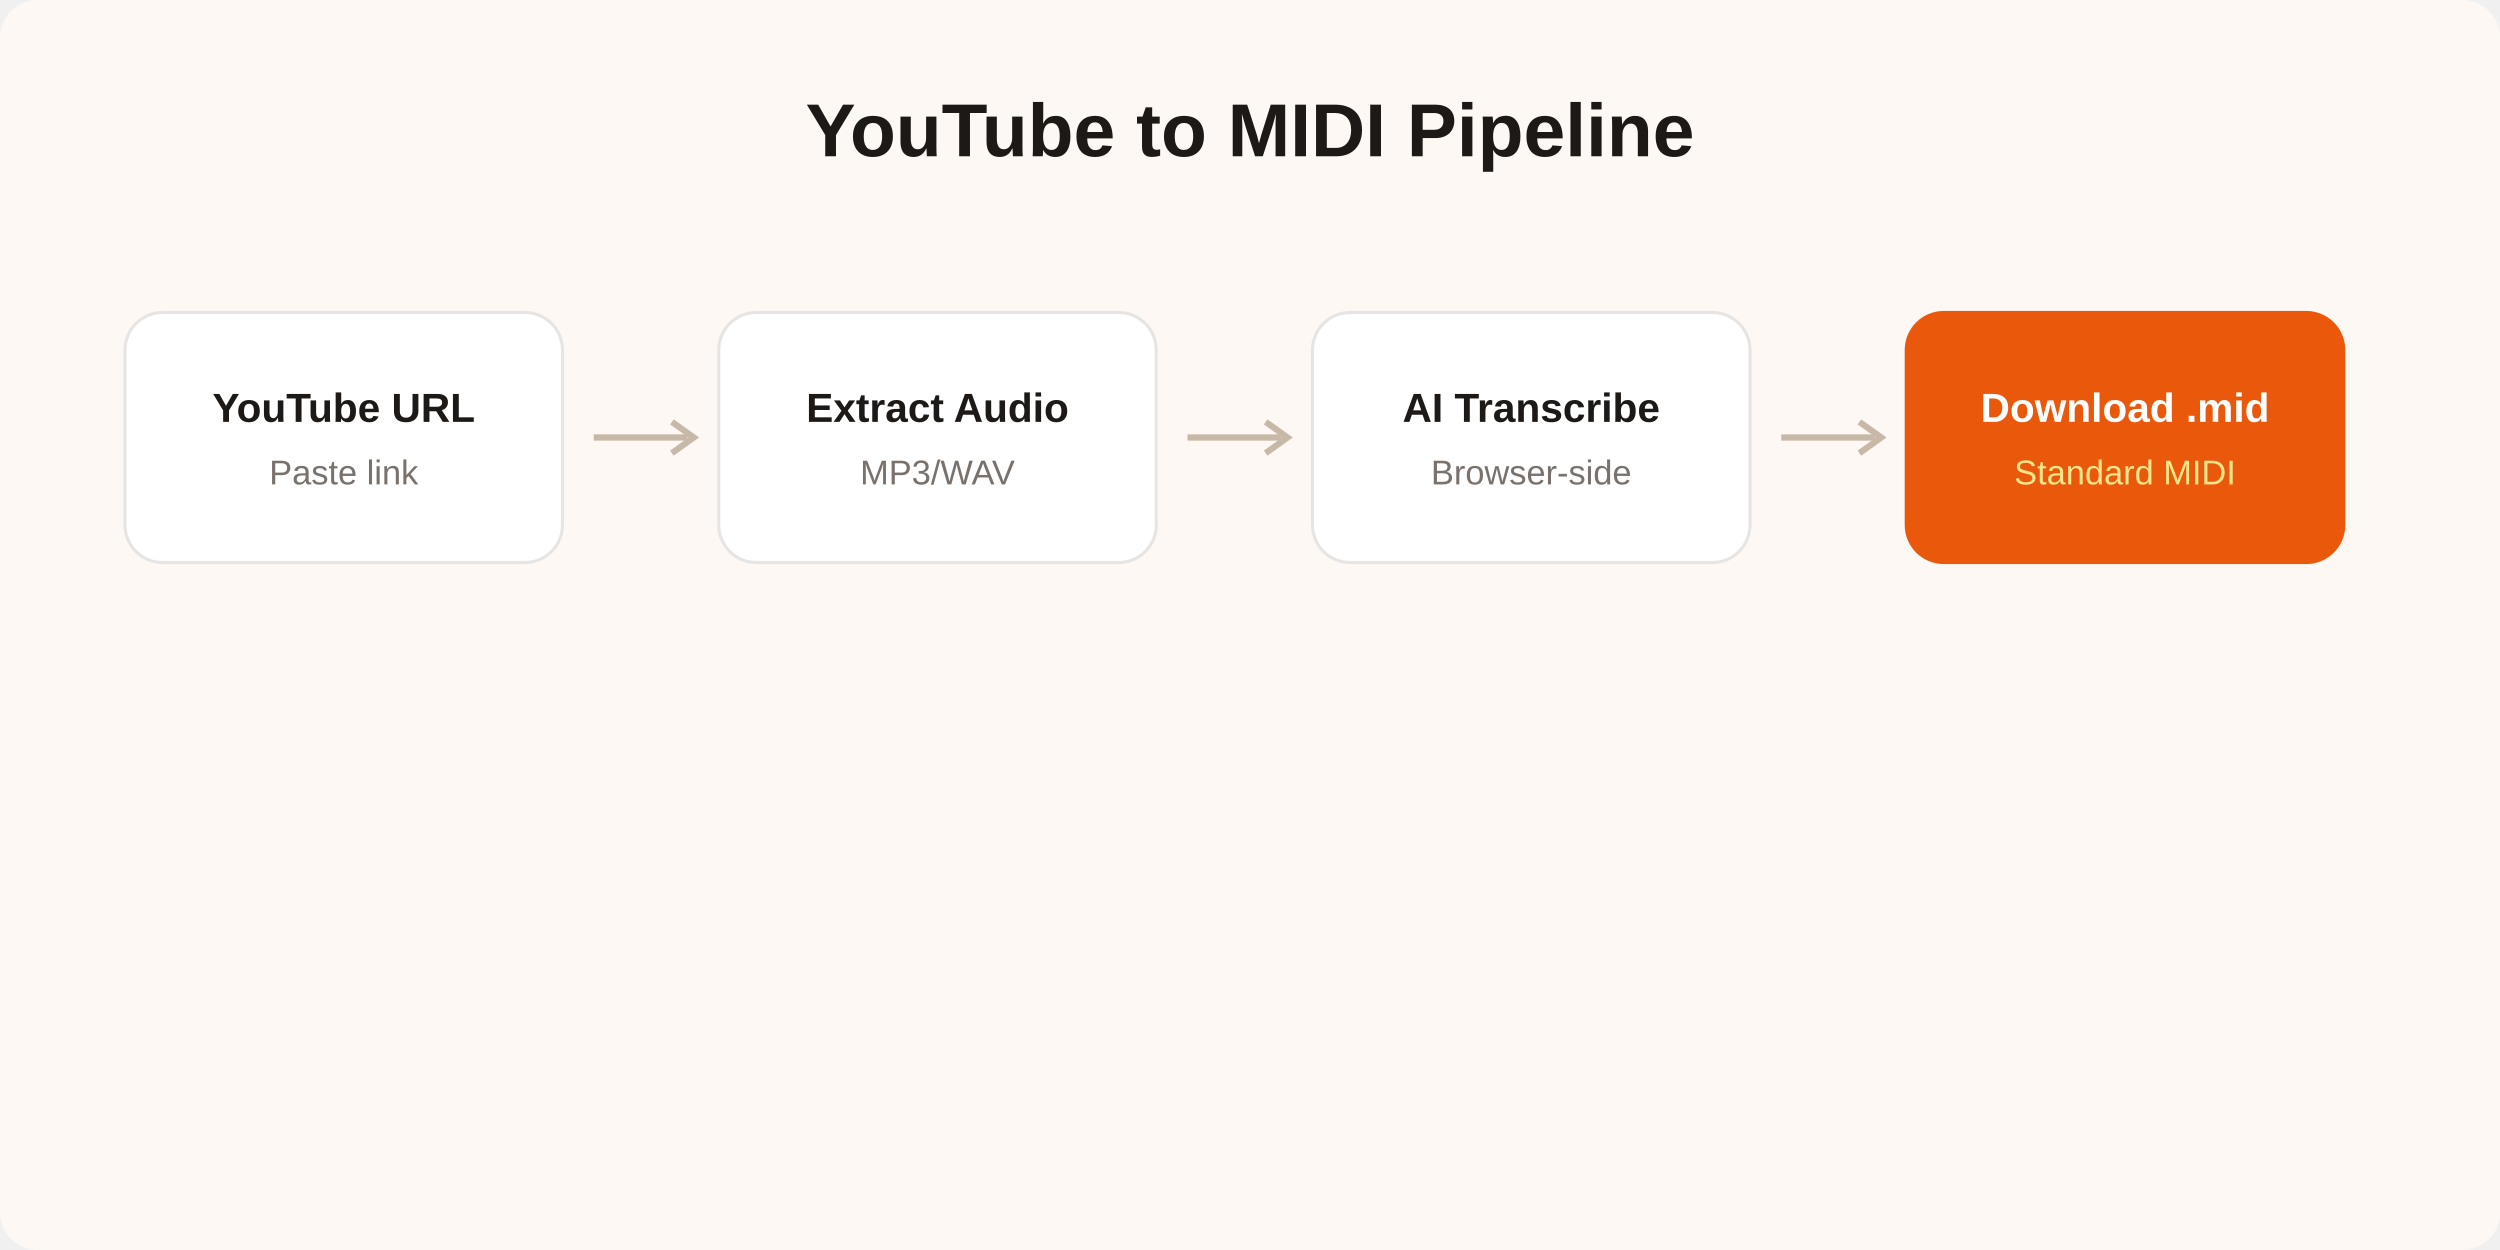
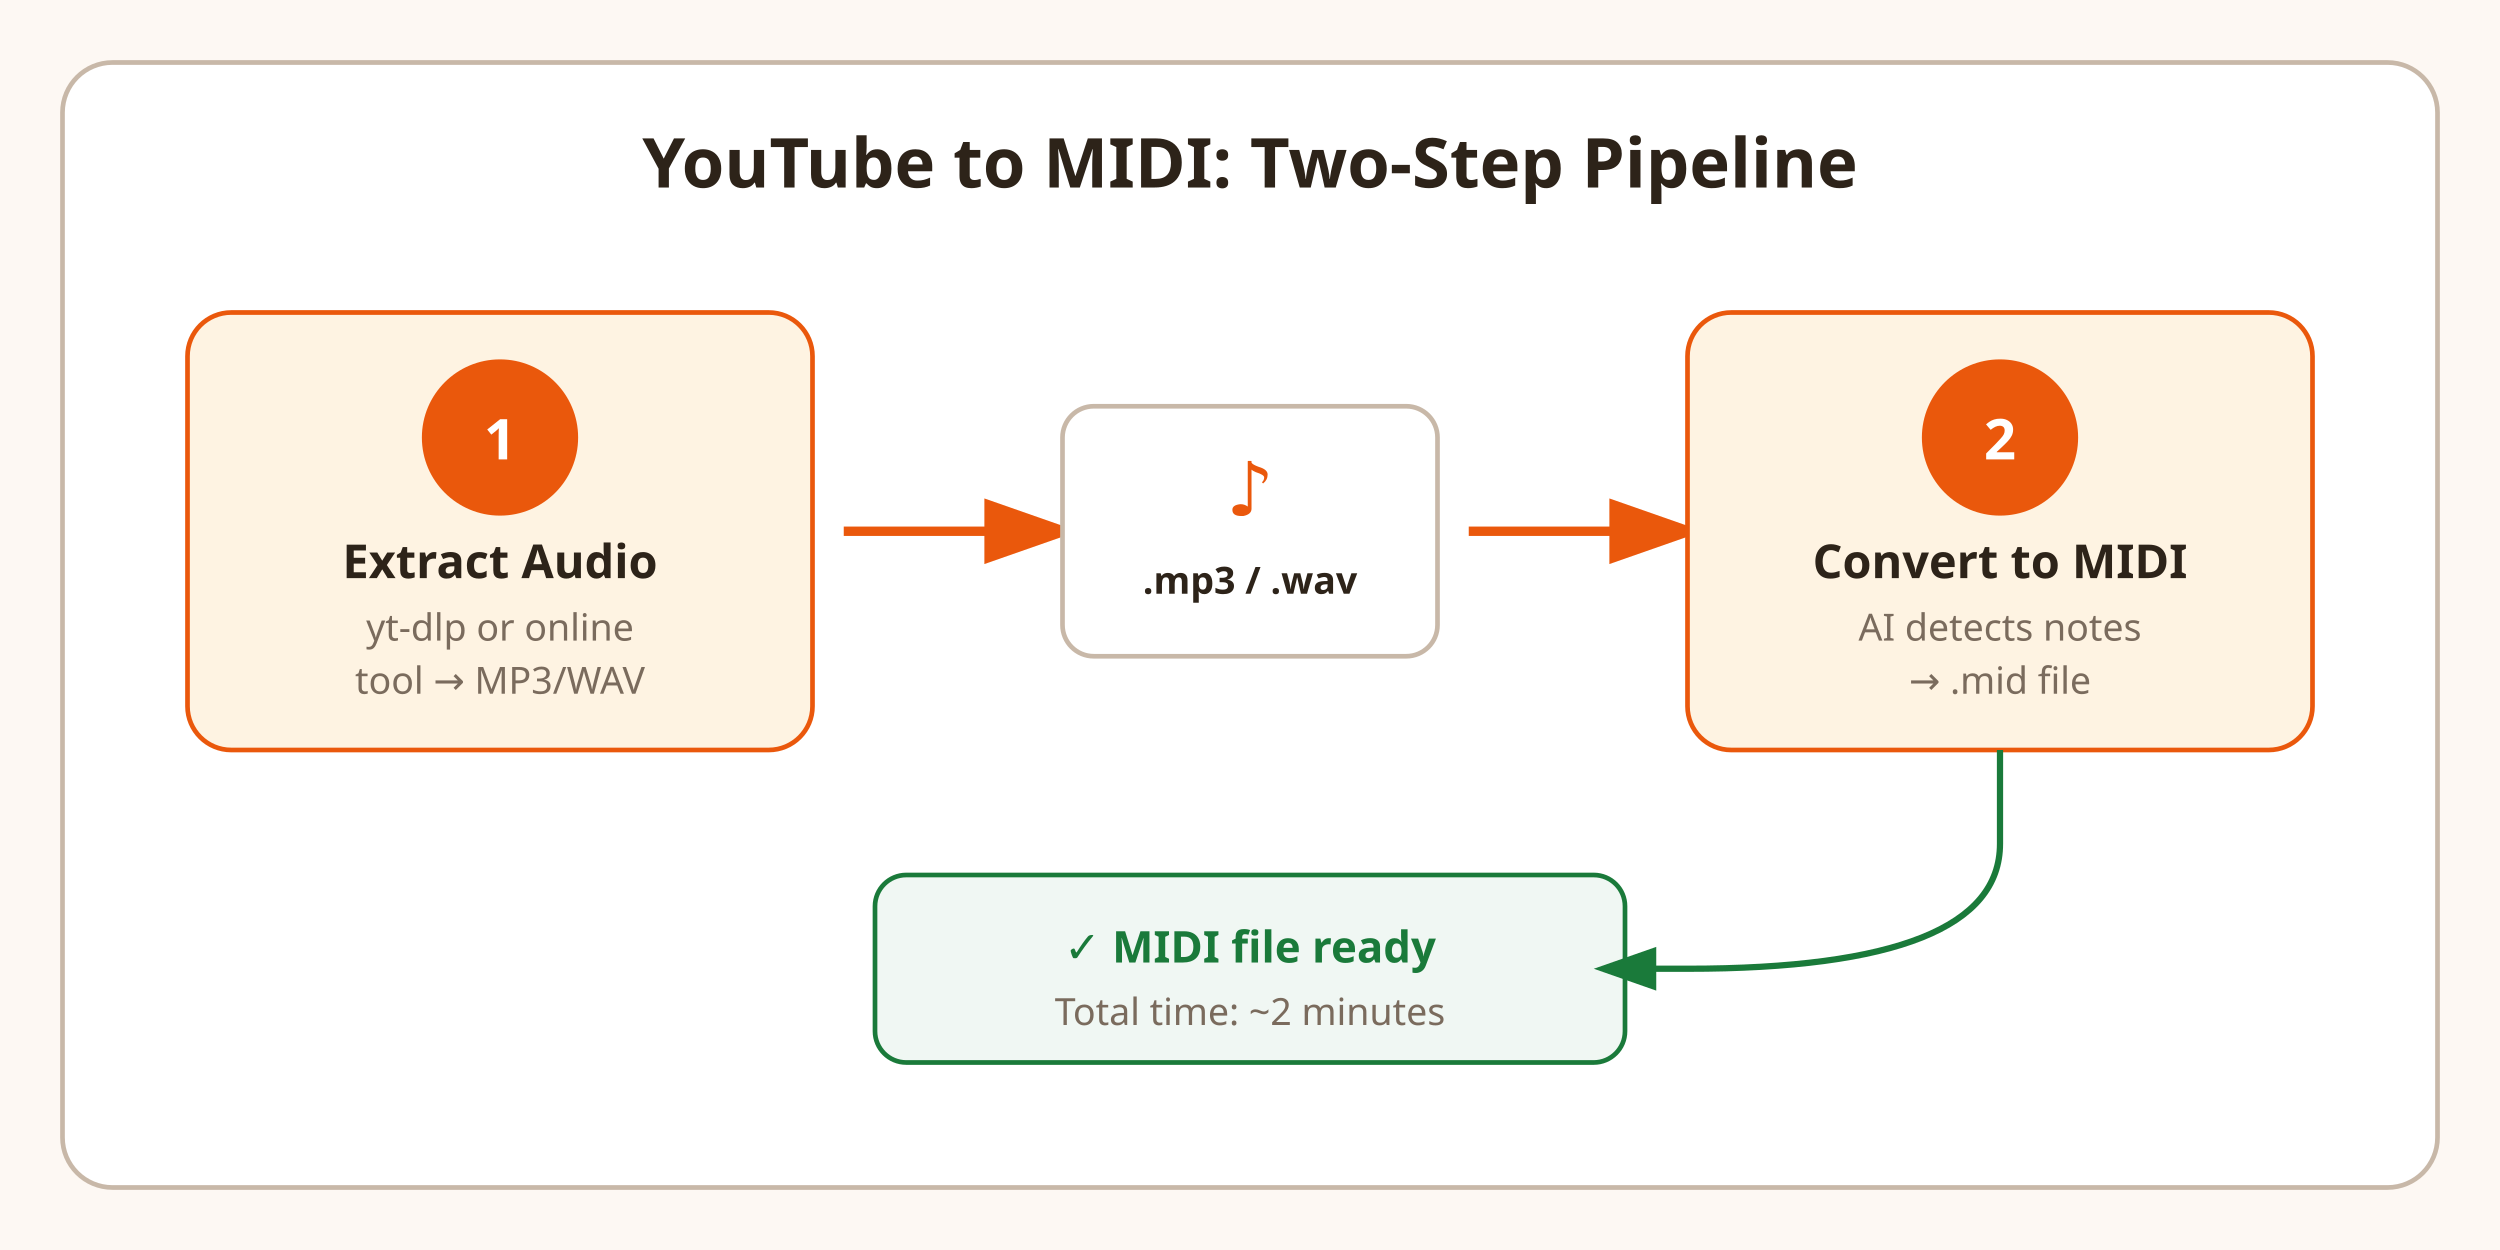
<svg xmlns="http://www.w3.org/2000/svg" viewBox="0 0 800 400">
-   <rect width="800" height="400" rx="12" fill="#FDF8F3" />
-   <text x="400" y="50" font-family="Space Grotesk, Arial" font-size="24" font-weight="700" fill="#1C1917" text-anchor="middle">YouTube to MIDI Pipeline</text>
-   <rect x="40" y="100" width="140" height="80" rx="12" fill="#fff" stroke="#E7E5E4" stroke-width="1" />
-   <text x="110" y="135" font-family="DM Sans, Arial" font-size="13" font-weight="600" fill="#1C1917" text-anchor="middle">YouTube URL</text>
-   <text x="110" y="155" font-family="DM Sans, Arial" font-size="11" fill="#78716C" text-anchor="middle">Paste link</text>
-   <path d="M190 140 L220 140" stroke="#C8B8A8" stroke-width="2" />
-   <path d="M215 135 L222 140 L215 145" fill="none" stroke="#C8B8A8" stroke-width="2" />
-   <rect x="230" y="100" width="140" height="80" rx="12" fill="#fff" stroke="#E7E5E4" stroke-width="1" />
-   <text x="300" y="135" font-family="DM Sans, Arial" font-size="13" font-weight="600" fill="#1C1917" text-anchor="middle">Extract Audio</text>
-   <text x="300" y="155" font-family="DM Sans, Arial" font-size="11" fill="#78716C" text-anchor="middle">MP3/WAV</text>
-   <path d="M380 140 L410 140" stroke="#C8B8A8" stroke-width="2" />
-   <path d="M405 135 L412 140 L405 145" fill="none" stroke="#C8B8A8" stroke-width="2" />
-   <rect x="420" y="100" width="140" height="80" rx="12" fill="#fff" stroke="#E7E5E4" stroke-width="1" />
-   <text x="490" y="135" font-family="DM Sans, Arial" font-size="13" font-weight="600" fill="#1C1917" text-anchor="middle">AI Transcribe</text>
-   <text x="490" y="155" font-family="DM Sans, Arial" font-size="11" fill="#78716C" text-anchor="middle">Browser-side</text>
-   <path d="M570 140 L600 140" stroke="#C8B8A8" stroke-width="2" />
-   <path d="M595 135 L602 140 L595 145" fill="none" stroke="#C8B8A8" stroke-width="2" />
-   <rect x="610" y="100" width="140" height="80" rx="12" fill="#EA580C" stroke="#EA580C" stroke-width="1" />
-   <text x="680" y="135" font-family="DM Sans, Arial" font-size="13" font-weight="600" fill="#fff" text-anchor="middle">Download .mid</text>
-   <text x="680" y="155" font-family="DM Sans, Arial" font-size="11" fill="#FDE68A" text-anchor="middle">Standard MIDI</text>
+   <rect width="800" height="400" fill="#FDF8F3" />
+   <rect x="20" y="20" width="760" height="360" rx="16" fill="white" stroke="#C8B8A8" stroke-width="1.5" />
+   <text x="400" y="60" text-anchor="middle" font-family="system-ui, sans-serif" font-size="22" font-weight="700" fill="#2D2319">YouTube to MIDI: Two-Step Pipeline</text>
+   <rect x="60" y="100" width="200" height="140" rx="14" fill="#FEF3E2" stroke="#EA580C" stroke-width="1.5" />
+   <circle cx="160" cy="140" r="25" fill="#EA580C" />
+   <text x="160" y="147" text-anchor="middle" font-family="system-ui, sans-serif" font-size="18" font-weight="700" fill="white">1</text>
+   <text x="160" y="185" text-anchor="middle" font-family="system-ui, sans-serif" font-size="15" font-weight="600" fill="#2D2319">Extract Audio</text>
+   <text x="160" y="205" text-anchor="middle" font-family="system-ui, sans-serif" font-size="12" fill="#7A6B5D">yt-dlp or online</text>
+   <text x="160" y="222" text-anchor="middle" font-family="system-ui, sans-serif" font-size="12" fill="#7A6B5D">tool → MP3/WAV</text>
+   <path d="M270,170 L330,170" stroke="#EA580C" stroke-width="3" marker-end="url(#parr)" />
+   <defs>
+     <marker id="parr" markerWidth="10" markerHeight="7" refX="5" refY="3.5" orient="auto">
+       <polygon points="0 0, 10 3.5, 0 7" fill="#EA580C" />
+     </marker>
+   </defs>
+   <rect x="340" y="130" width="120" height="80" rx="10" fill="white" stroke="#C8B8A8" stroke-width="1.5" />
+   <text x="400" y="165" text-anchor="middle" font-family="system-ui, sans-serif" font-size="24" fill="#EA580C">♪</text>
+   <text x="400" y="190" text-anchor="middle" font-family="system-ui, sans-serif" font-size="12" font-weight="600" fill="#2D2319">.mp3 / .wav</text>
+   <path d="M470,170 L530,170" stroke="#EA580C" stroke-width="3" marker-end="url(#parr)" />
+   <rect x="540" y="100" width="200" height="140" rx="14" fill="#FEF3E2" stroke="#EA580C" stroke-width="1.5" />
+   <circle cx="640" cy="140" r="25" fill="#EA580C" />
+   <text x="640" y="147" text-anchor="middle" font-family="system-ui, sans-serif" font-size="18" font-weight="700" fill="white">2</text>
+   <text x="640" y="185" text-anchor="middle" font-family="system-ui, sans-serif" font-size="15" font-weight="600" fill="#2D2319">Convert to MIDI</text>
+   <text x="640" y="205" text-anchor="middle" font-family="system-ui, sans-serif" font-size="12" fill="#7A6B5D">AI detects notes</text>
+   <text x="640" y="222" text-anchor="middle" font-family="system-ui, sans-serif" font-size="12" fill="#7A6B5D">→ .mid file</text>
+   <rect x="280" y="280" width="240" height="60" rx="10" fill="#F0F7F3" stroke="#1A7A3A" stroke-width="1.5" />
+   <text x="400" y="308" text-anchor="middle" font-family="system-ui, sans-serif" font-size="14" font-weight="600" fill="#1A7A3A">✓ MIDI file ready</text>
+   <text x="400" y="328" text-anchor="middle" font-family="system-ui, sans-serif" font-size="12" fill="#7A6B5D">Total time: ~2 minutes</text>
+   <path d="M640,240 L640,270 Q640,310 540,310 L520,310" stroke="#1A7A3A" stroke-width="2" marker-end="url(#garr)" fill="none" />
+   <defs>
+     <marker id="garr" markerWidth="10" markerHeight="7" refX="5" refY="3.5" orient="auto">
+       <polygon points="0 0, 10 3.5, 0 7" fill="#1A7A3A" />
+     </marker>
+   </defs>
</svg>
